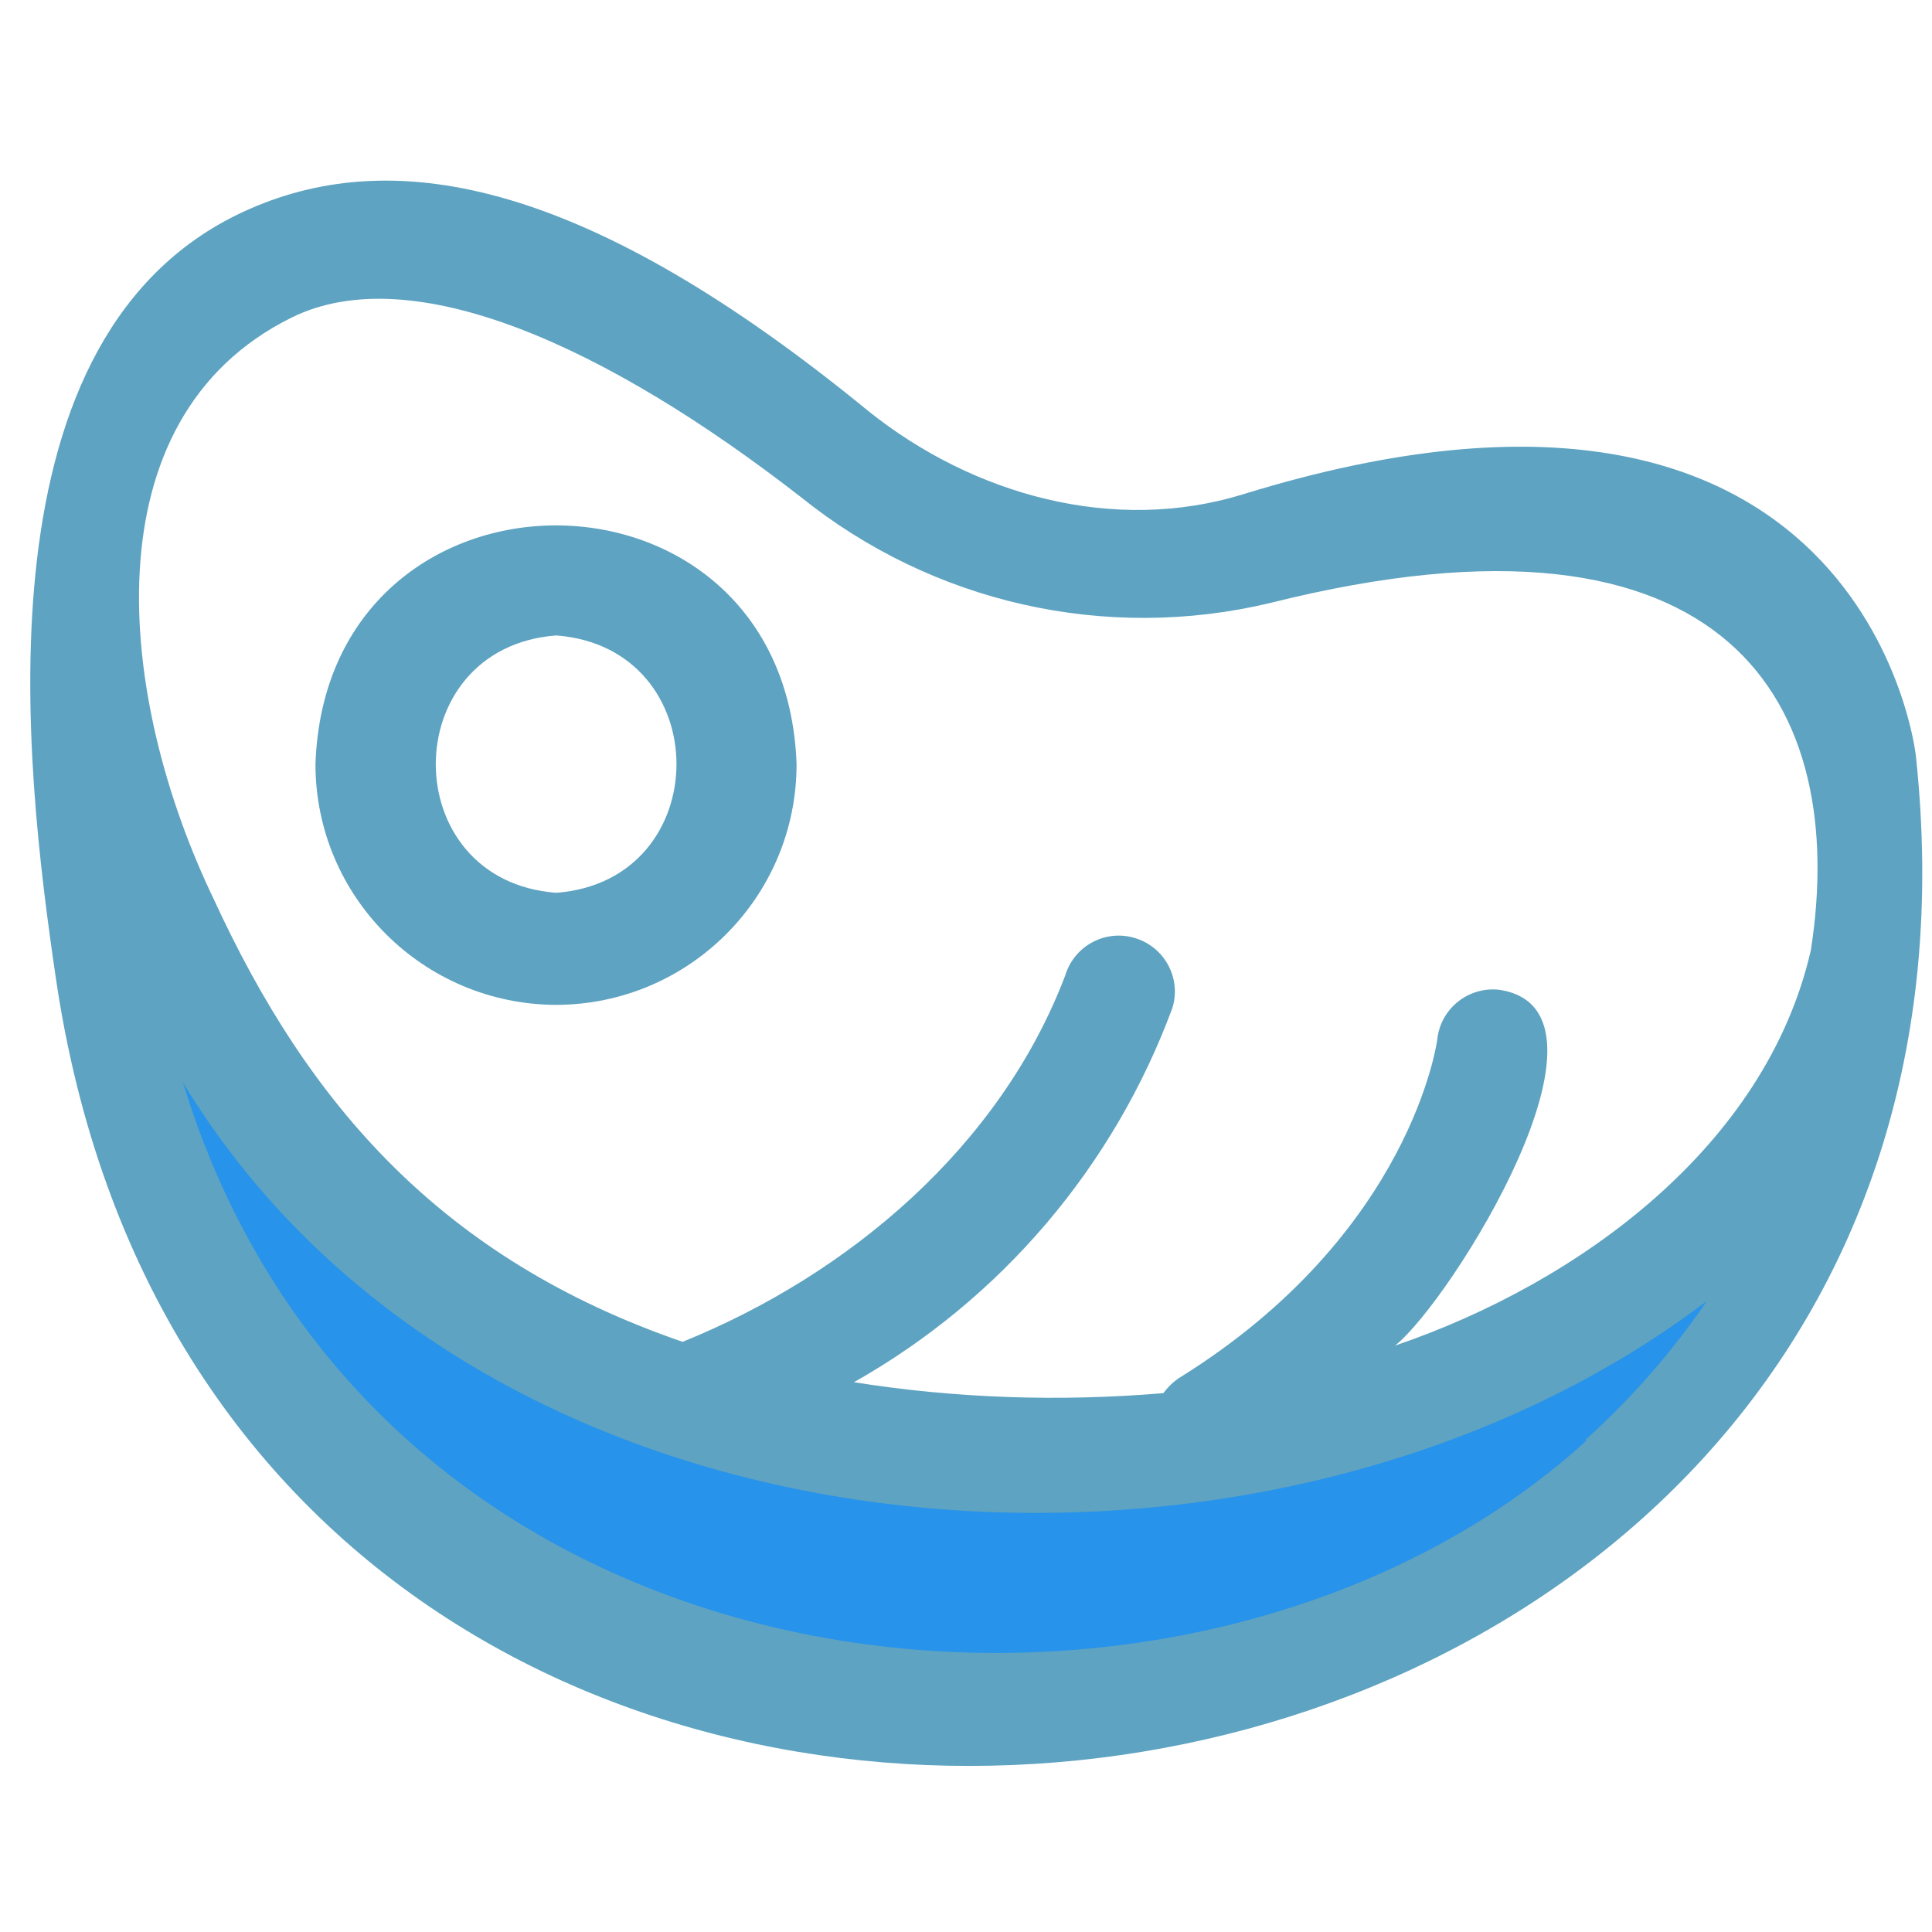
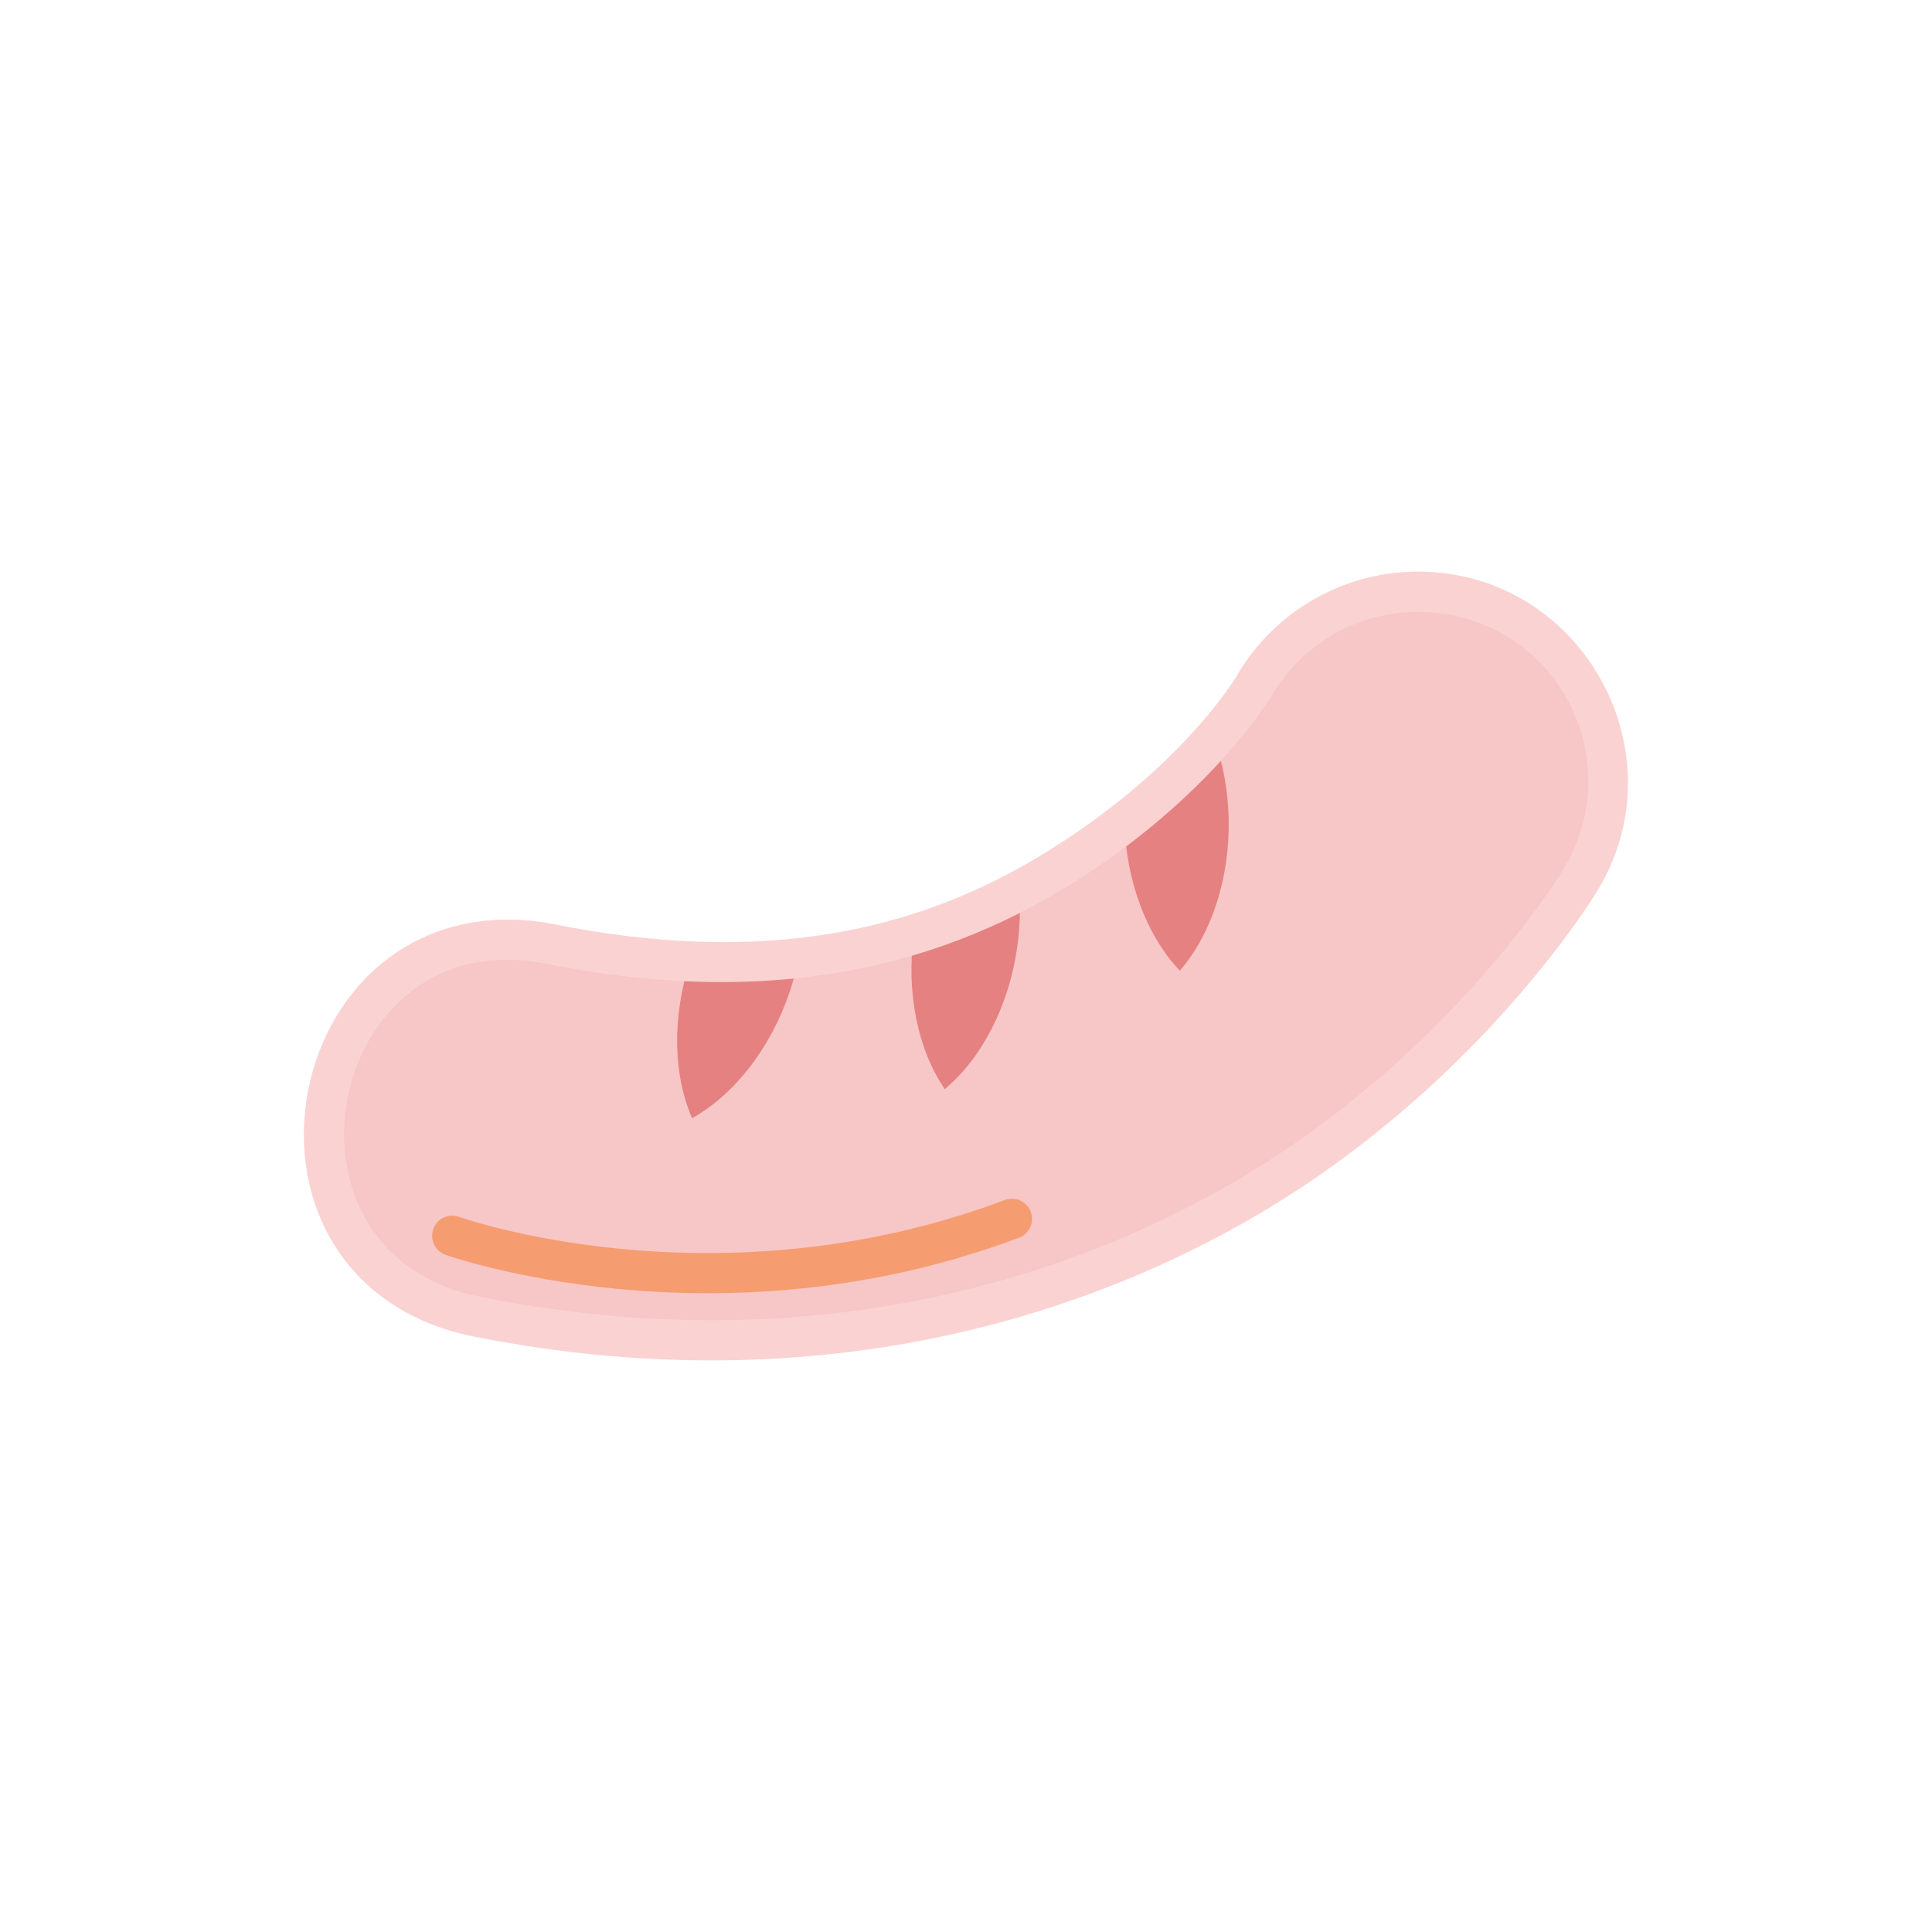
- <svg xmlns="http://www.w3.org/2000/svg" viewBox="0 0 512 512" xml:space="preserve" enable-background="new 0 0 512 512">
-   <path d="M205 377.7C79.4 355 15 228.8 23 143.6c-14.8 31.4-6.7 78.5 1.3 113.1 46 276.3 467.6 241.4 470.1-1.9C476.3 336 366.1 409.5 205 377.7z" fill="#2893ea" class="fill-b5e3f7" />
-   <path d="M329.4 131c-34.1 10.5-71.3.3-99.2-22-74.2-60.8-125-70.8-164.1-53.6C-7.3 87.6 6.5 202.7 14.8 259.2c46.4 315.8 526.9 255 492.9-59.1 0 0-13.2-120.1-178.3-69.1zm-117.2.7c34.9 28.1 80.8 38.5 124.4 28.1 122.8-30.8 153.3 27.8 143.3 92-11.9 52-61.5 88.2-110.2 104.8 14.8-11.7 63.1-89 27.6-94.3-8.1-.9-15.5 4.9-16.4 13.1 0 0-6.5 51.3-68.3 89.7-1.7 1.1-3.1 2.5-4.3 4.1-27.4 2.3-54.9 1.4-82-2.9 39-22 68.9-57.2 84.4-99.2 2.4-7.8-2-16.1-9.9-18.5-7.8-2.4-16.1 2-18.5 9.9-17.2 45.3-57.2 79.2-101.4 97.1-63.9-22-99.2-62.9-124.2-117.2C31 185.1 23.1 111 77.2 84.2c32-15.9 83.7 7.6 135 47.5zm208.2 250.1c-103.2 94-320.1 75.3-371.9-94.9 80.2 132.4 287.1 146.5 403.8 57.9-9.2 13.5-20 25.9-32.2 36.8l.3.2z" fill="#5ea3c1" class="fill-5ea3c1" />
-   <path d="M147.4 266.3c35.2-.1 63.7-28.6 63.7-63.8-3-84.4-124.6-84.3-127.5 0 0 35.2 28.6 63.7 63.8 63.8zm0-97.9c42.5 3.2 42.5 65 0 68.2-42.6-3.2-42.5-65 0-68.2z" fill="#5ea3c1" class="fill-5ea3c1" />
+ <svg xmlns="http://www.w3.org/2000/svg" viewBox="0 0 12.7 12.7">
+   <g stroke-width="3.78">
+     <g stroke-width="3.78">
+       <path d="M146.316 8.568a4.717 4.717 0 0 0-4.194 2.354s-1.196 2.022-4.054 3.993c-2.857 1.972-6.935 3.695-13.395 2.41a4.718 4.718 0 1 0-1.842 9.254c8.972 1.785 16.103-.797 20.597-3.897 4.493-3.101 6.79-6.92 6.79-6.92a4.717 4.717 0 0 0-3.902-7.194z" style="line-height:normal;font-variant-ligatures:normal;font-variant-position:normal;font-variant-caps:normal;font-variant-numeric:normal;font-variant-alternates:normal;font-feature-settings:normal;text-indent:0;text-align:start;text-decoration-line:none;text-decoration-style:solid;text-decoration-color:#000;text-transform:none;text-orientation:mixed;white-space:normal;shape-padding:0;isolation:auto;mix-blend-mode:normal;solid-color:#000;solid-opacity:1" transform="matrix(.26458 0 0 .26458 -29.363 1.623)" color="#000000" font-style="normal" font-variant="normal" font-weight="400" font-stretch="normal" font-size="medium" font-family="sans-serif" text-decoration="none" letter-spacing="normal" word-spacing="normal" writing-mode="lr-tb" direction="ltr" dominant-baseline="auto" baseline-shift="baseline" text-anchor="start" clip-rule="nonzero" display="inline" overflow="visible" visibility="visible" opacity="1" color-interpolation="sRGB" color-interpolation-filters="linearRGB" vector-effect="none" fill="#f7c6c6" fill-opacity="1" fill-rule="evenodd" stroke="none" stroke-width="30.236" stroke-linecap="round" stroke-linejoin="round" stroke-miterlimit="4" stroke-dasharray="none" stroke-dashoffset="0" stroke-opacity="1" color-rendering="auto" image-rendering="auto" shape-rendering="auto" text-rendering="auto" enable-background="accumulate" class="fill-e2876a" />
+       <path d="M141.145 12.203a16.31 16.31 0 0 1-2.229 2.087 4.765 3.364 88.787 0 0 1.376 3.693 4.765 3.364 88.787 0 0 1.214-3.781 4.765 3.364 88.787 0 0-.361-1.999zm-4.844 3.789c-.788.416-1.658.789-2.619 1.085a3.364 4.765 7.992 0 0 .77 3.848 3.364 4.765 7.992 0 0 1.802-3.537 3.364 4.765 7.992 0 0 .047-1.396zm-5.48 1.671c-.84.092-1.737.127-2.699.087a3.364 4.765 18.634 0 0 .053 3.898 3.364 4.765 18.634 0 0 2.426-3.144 3.364 4.765 18.634 0 0 .22-.84z" style="line-height:normal;font-variant-ligatures:normal;font-variant-position:normal;font-variant-caps:normal;font-variant-numeric:normal;font-variant-alternates:normal;font-feature-settings:normal;text-indent:0;text-align:start;text-decoration-line:none;text-decoration-style:solid;text-decoration-color:#000;text-transform:none;text-orientation:mixed;white-space:normal;shape-padding:0;isolation:auto;mix-blend-mode:normal;solid-color:#000;solid-opacity:1" transform="matrix(.26458 0 0 .26458 -29.363 1.623)" color="#000000" font-style="normal" font-variant="normal" font-weight="400" font-stretch="normal" font-size="medium" font-family="sans-serif" text-decoration="none" letter-spacing="normal" word-spacing="normal" writing-mode="lr-tb" direction="ltr" dominant-baseline="auto" baseline-shift="baseline" text-anchor="start" clip-rule="nonzero" display="inline" overflow="visible" visibility="visible" opacity="1" color-interpolation="sRGB" color-interpolation-filters="linearRGB" vector-effect="none" fill="#e68181" fill-opacity="1" fill-rule="evenodd" stroke="none" stroke-width="30.236" stroke-linecap="round" stroke-linejoin="round" stroke-miterlimit="4" stroke-dasharray="none" stroke-dashoffset="0" stroke-opacity="1" color-rendering="auto" image-rendering="auto" shape-rendering="auto" text-rendering="auto" enable-background="accumulate" class="fill-ffc8b6" />
+       <path d="M136.12 23.648a.5.5 0 0 0-.18.034c-7.165 2.692-13.547.42-13.547.42a.5.5 0 1 0-.338.941s6.714 2.403 14.236-.424a.5.5 0 0 0-.172-.97z" style="line-height:normal;font-variant-ligatures:normal;font-variant-position:normal;font-variant-caps:normal;font-variant-numeric:normal;font-variant-alternates:normal;font-feature-settings:normal;text-indent:0;text-align:start;text-decoration-line:none;text-decoration-style:solid;text-decoration-color:#000;text-transform:none;text-orientation:mixed;white-space:normal;shape-padding:0;isolation:auto;mix-blend-mode:normal;solid-color:#000;solid-opacity:1" transform="matrix(.26458 0 0 .26458 -29.363 1.623)" color="#000000" font-style="normal" font-variant="normal" font-weight="400" font-stretch="normal" font-size="medium" font-family="sans-serif" text-decoration="none" letter-spacing="normal" word-spacing="normal" writing-mode="lr-tb" direction="ltr" dominant-baseline="auto" baseline-shift="baseline" text-anchor="start" clip-rule="nonzero" display="inline" overflow="visible" visibility="visible" opacity="1" color-interpolation="sRGB" color-interpolation-filters="linearRGB" vector-effect="none" fill="#f59d70" fill-opacity="1" fill-rule="evenodd" stroke="none" stroke-width="3.78" stroke-linecap="round" stroke-linejoin="miter" stroke-miterlimit="4" stroke-dasharray="none" stroke-dashoffset="0" stroke-opacity="1" color-rendering="auto" image-rendering="auto" shape-rendering="auto" text-rendering="auto" enable-background="accumulate" class="fill-c76537" />
+     </g>
+     <path d="M150.608 16.293a5.217 5.217 0 0 0-4.636 2.603c-.003.006-1.131 1.917-3.907 3.832-2.786 1.923-6.676 3.591-13.013 2.33-1.665-.332-3.104.049-4.158.846-1.055.797-1.727 1.986-1.979 3.252-.252 1.266-.086 2.621.582 3.762.668 1.14 1.852 2.044 3.518 2.377 9.113 1.813 16.388-.81 20.978-3.977 4.586-3.165 6.934-7.072 6.934-7.072 2.099-3.408-.314-7.858-4.317-7.953a.5.5 0 0 0-.002 0zm-.023 1c3.281.077 5.213 3.639 3.488 6.431a.5.5 0 0 0-.002.006s-2.245 3.729-6.646 6.766c-4.397 3.034-11.382 5.575-20.215 3.818-1.42-.283-2.32-1-2.85-1.902-.529-.903-.673-2.013-.464-3.06.208-1.049.767-2.019 1.601-2.65.834-.63 1.94-.945 3.36-.661 6.583 1.31 10.849-.468 13.777-2.489 2.935-2.025 4.199-4.15 4.199-4.15a.5.5 0 0 0 .004-.006 4.212 4.212 0 0 1 3.748-2.103z" style="line-height:normal;font-variant-ligatures:normal;font-variant-position:normal;font-variant-caps:normal;font-variant-numeric:normal;font-variant-alternates:normal;font-feature-settings:normal;text-indent:0;text-align:start;text-decoration-line:none;text-decoration-style:solid;text-decoration-color:#000;text-transform:none;text-orientation:mixed;white-space:normal;shape-padding:0;isolation:auto;mix-blend-mode:normal;solid-color:#000;solid-opacity:1" transform="matrix(.26458 0 0 .26458 -30.494 -.553)" color="#000000" font-style="normal" font-variant="normal" font-weight="400" font-stretch="normal" font-size="medium" font-family="sans-serif" text-decoration="none" letter-spacing="normal" word-spacing="normal" writing-mode="lr-tb" direction="ltr" dominant-baseline="auto" baseline-shift="baseline" text-anchor="start" clip-rule="nonzero" display="inline" overflow="visible" visibility="visible" opacity="1" color-interpolation="sRGB" color-interpolation-filters="linearRGB" vector-effect="none" fill="#fad2d2" fill-opacity="1" fill-rule="evenodd" stroke="none" stroke-width="3.78" stroke-linecap="round" stroke-linejoin="round" stroke-miterlimit="4" stroke-dasharray="none" stroke-dashoffset="0" stroke-opacity="1" color-rendering="auto" image-rendering="auto" shape-rendering="auto" text-rendering="auto" enable-background="accumulate" class="fill-666666" />
+   </g>
</svg>
